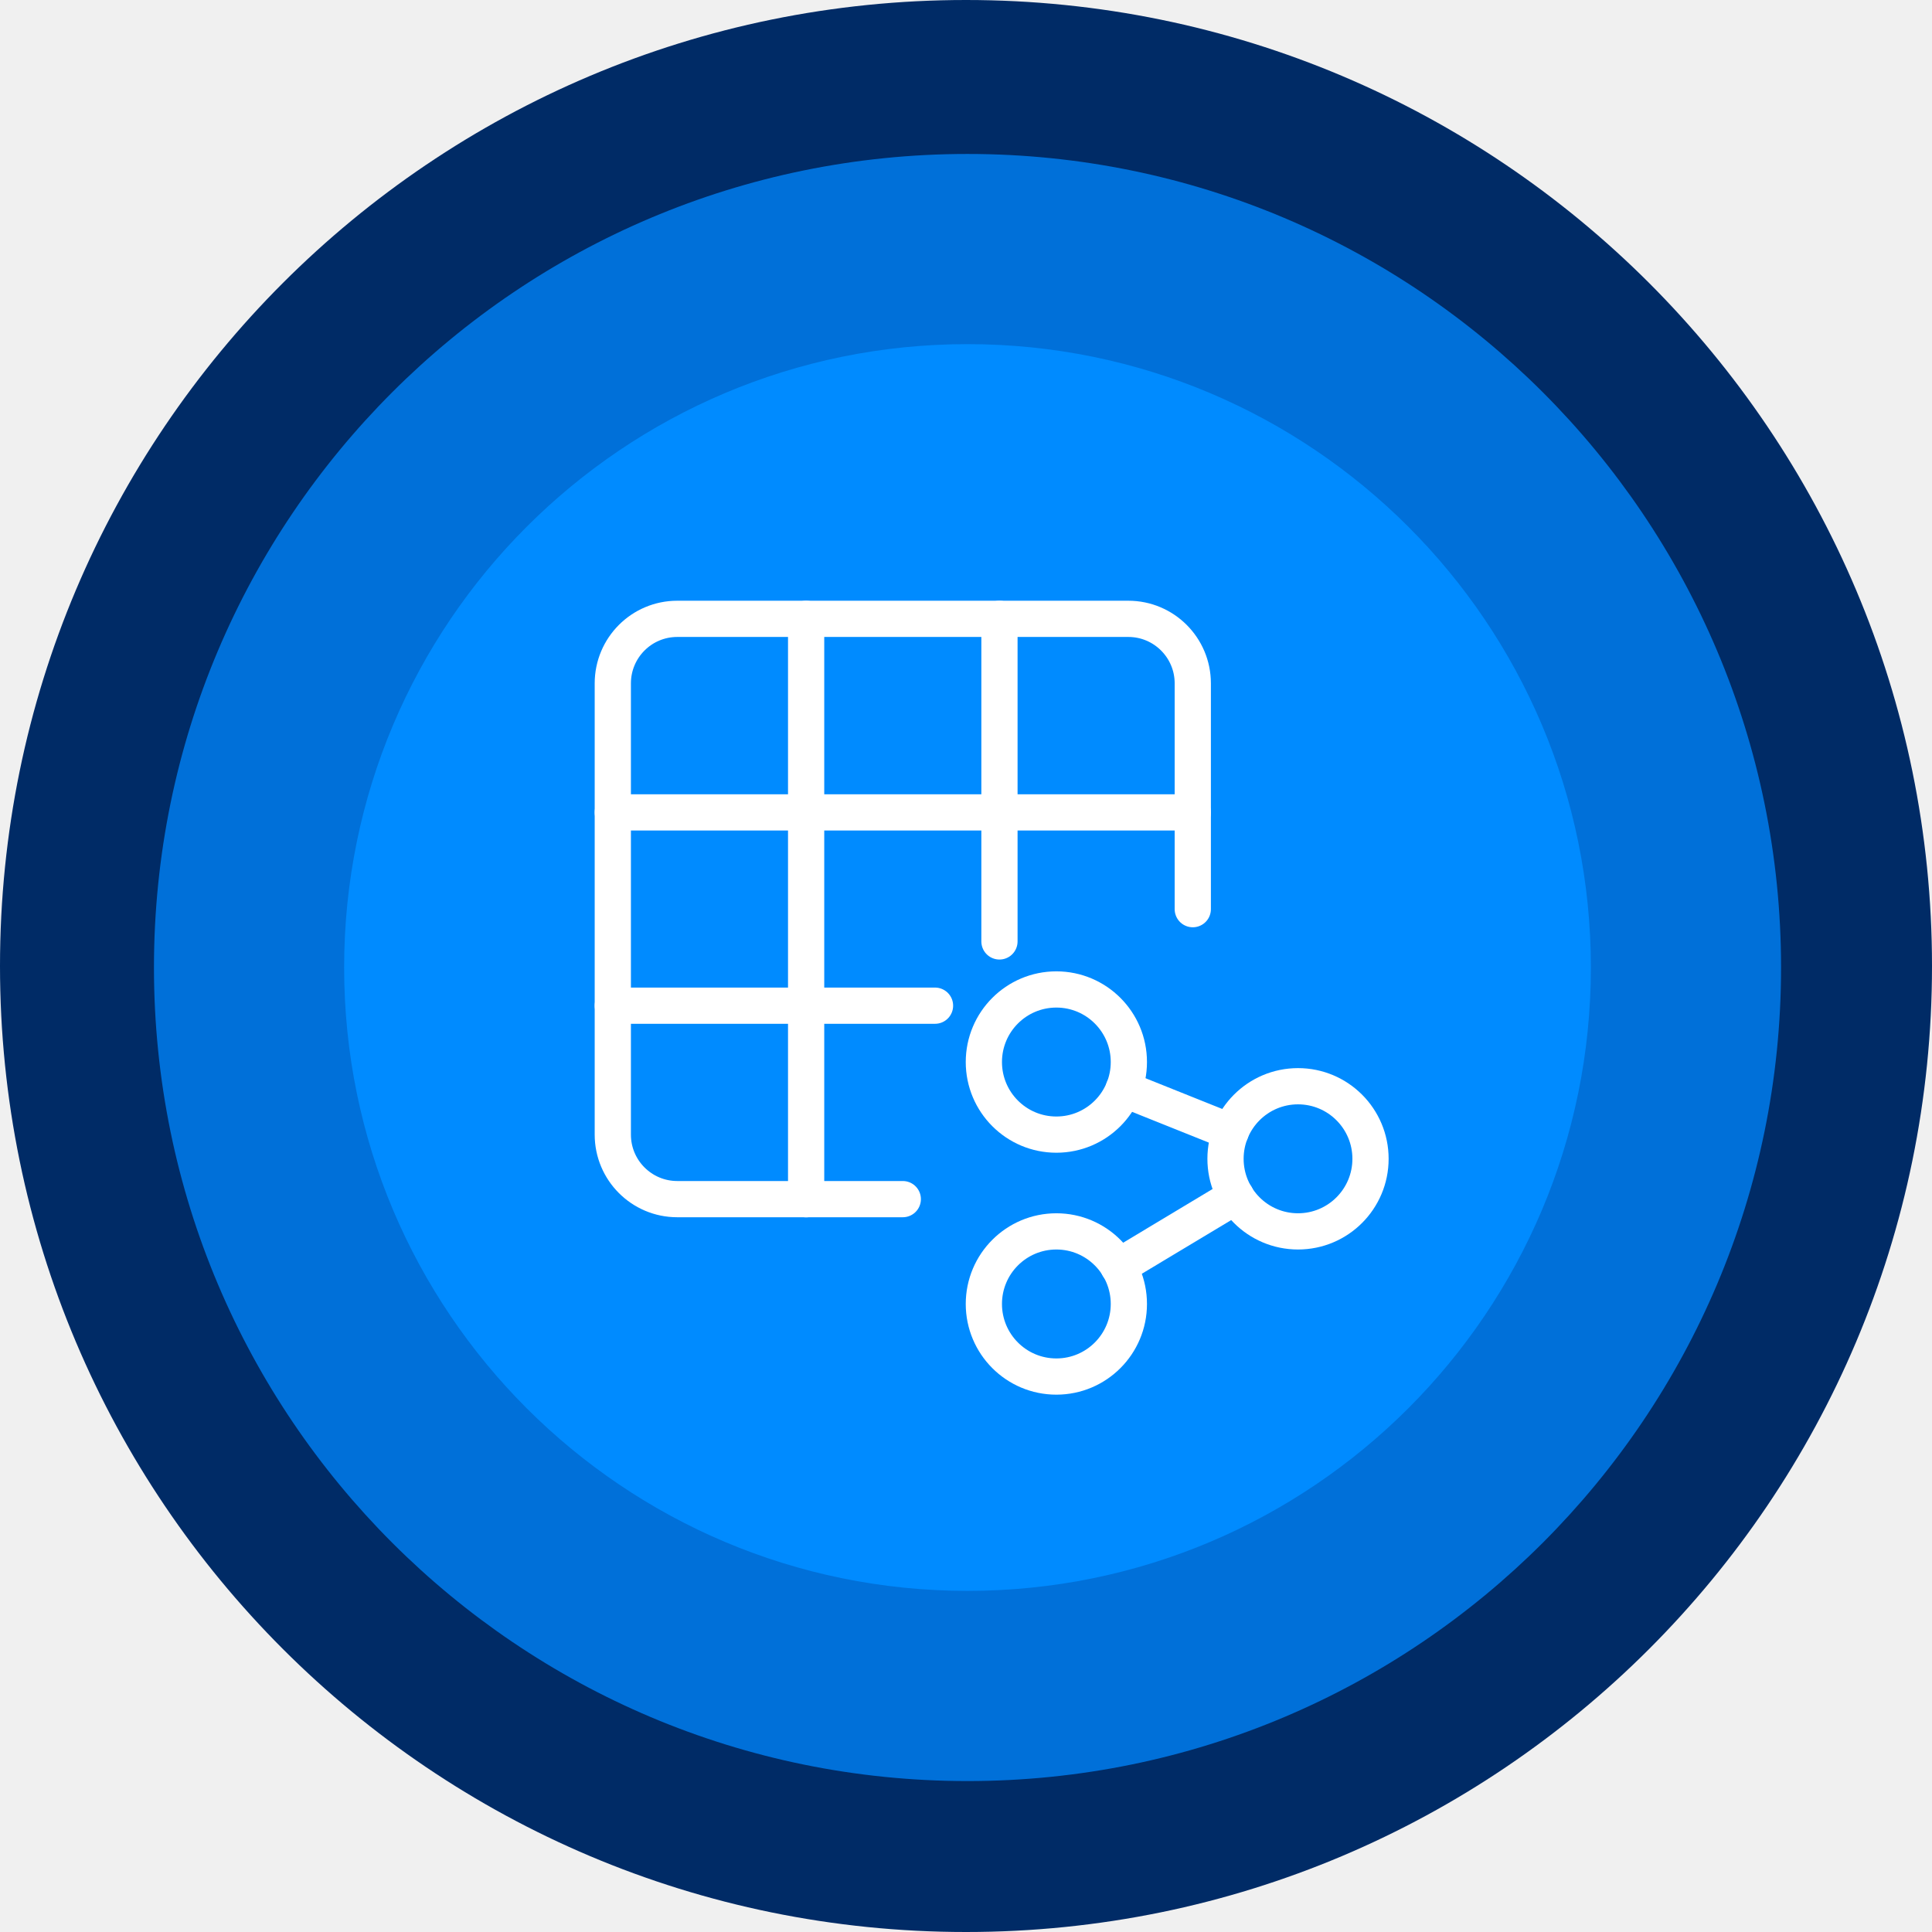
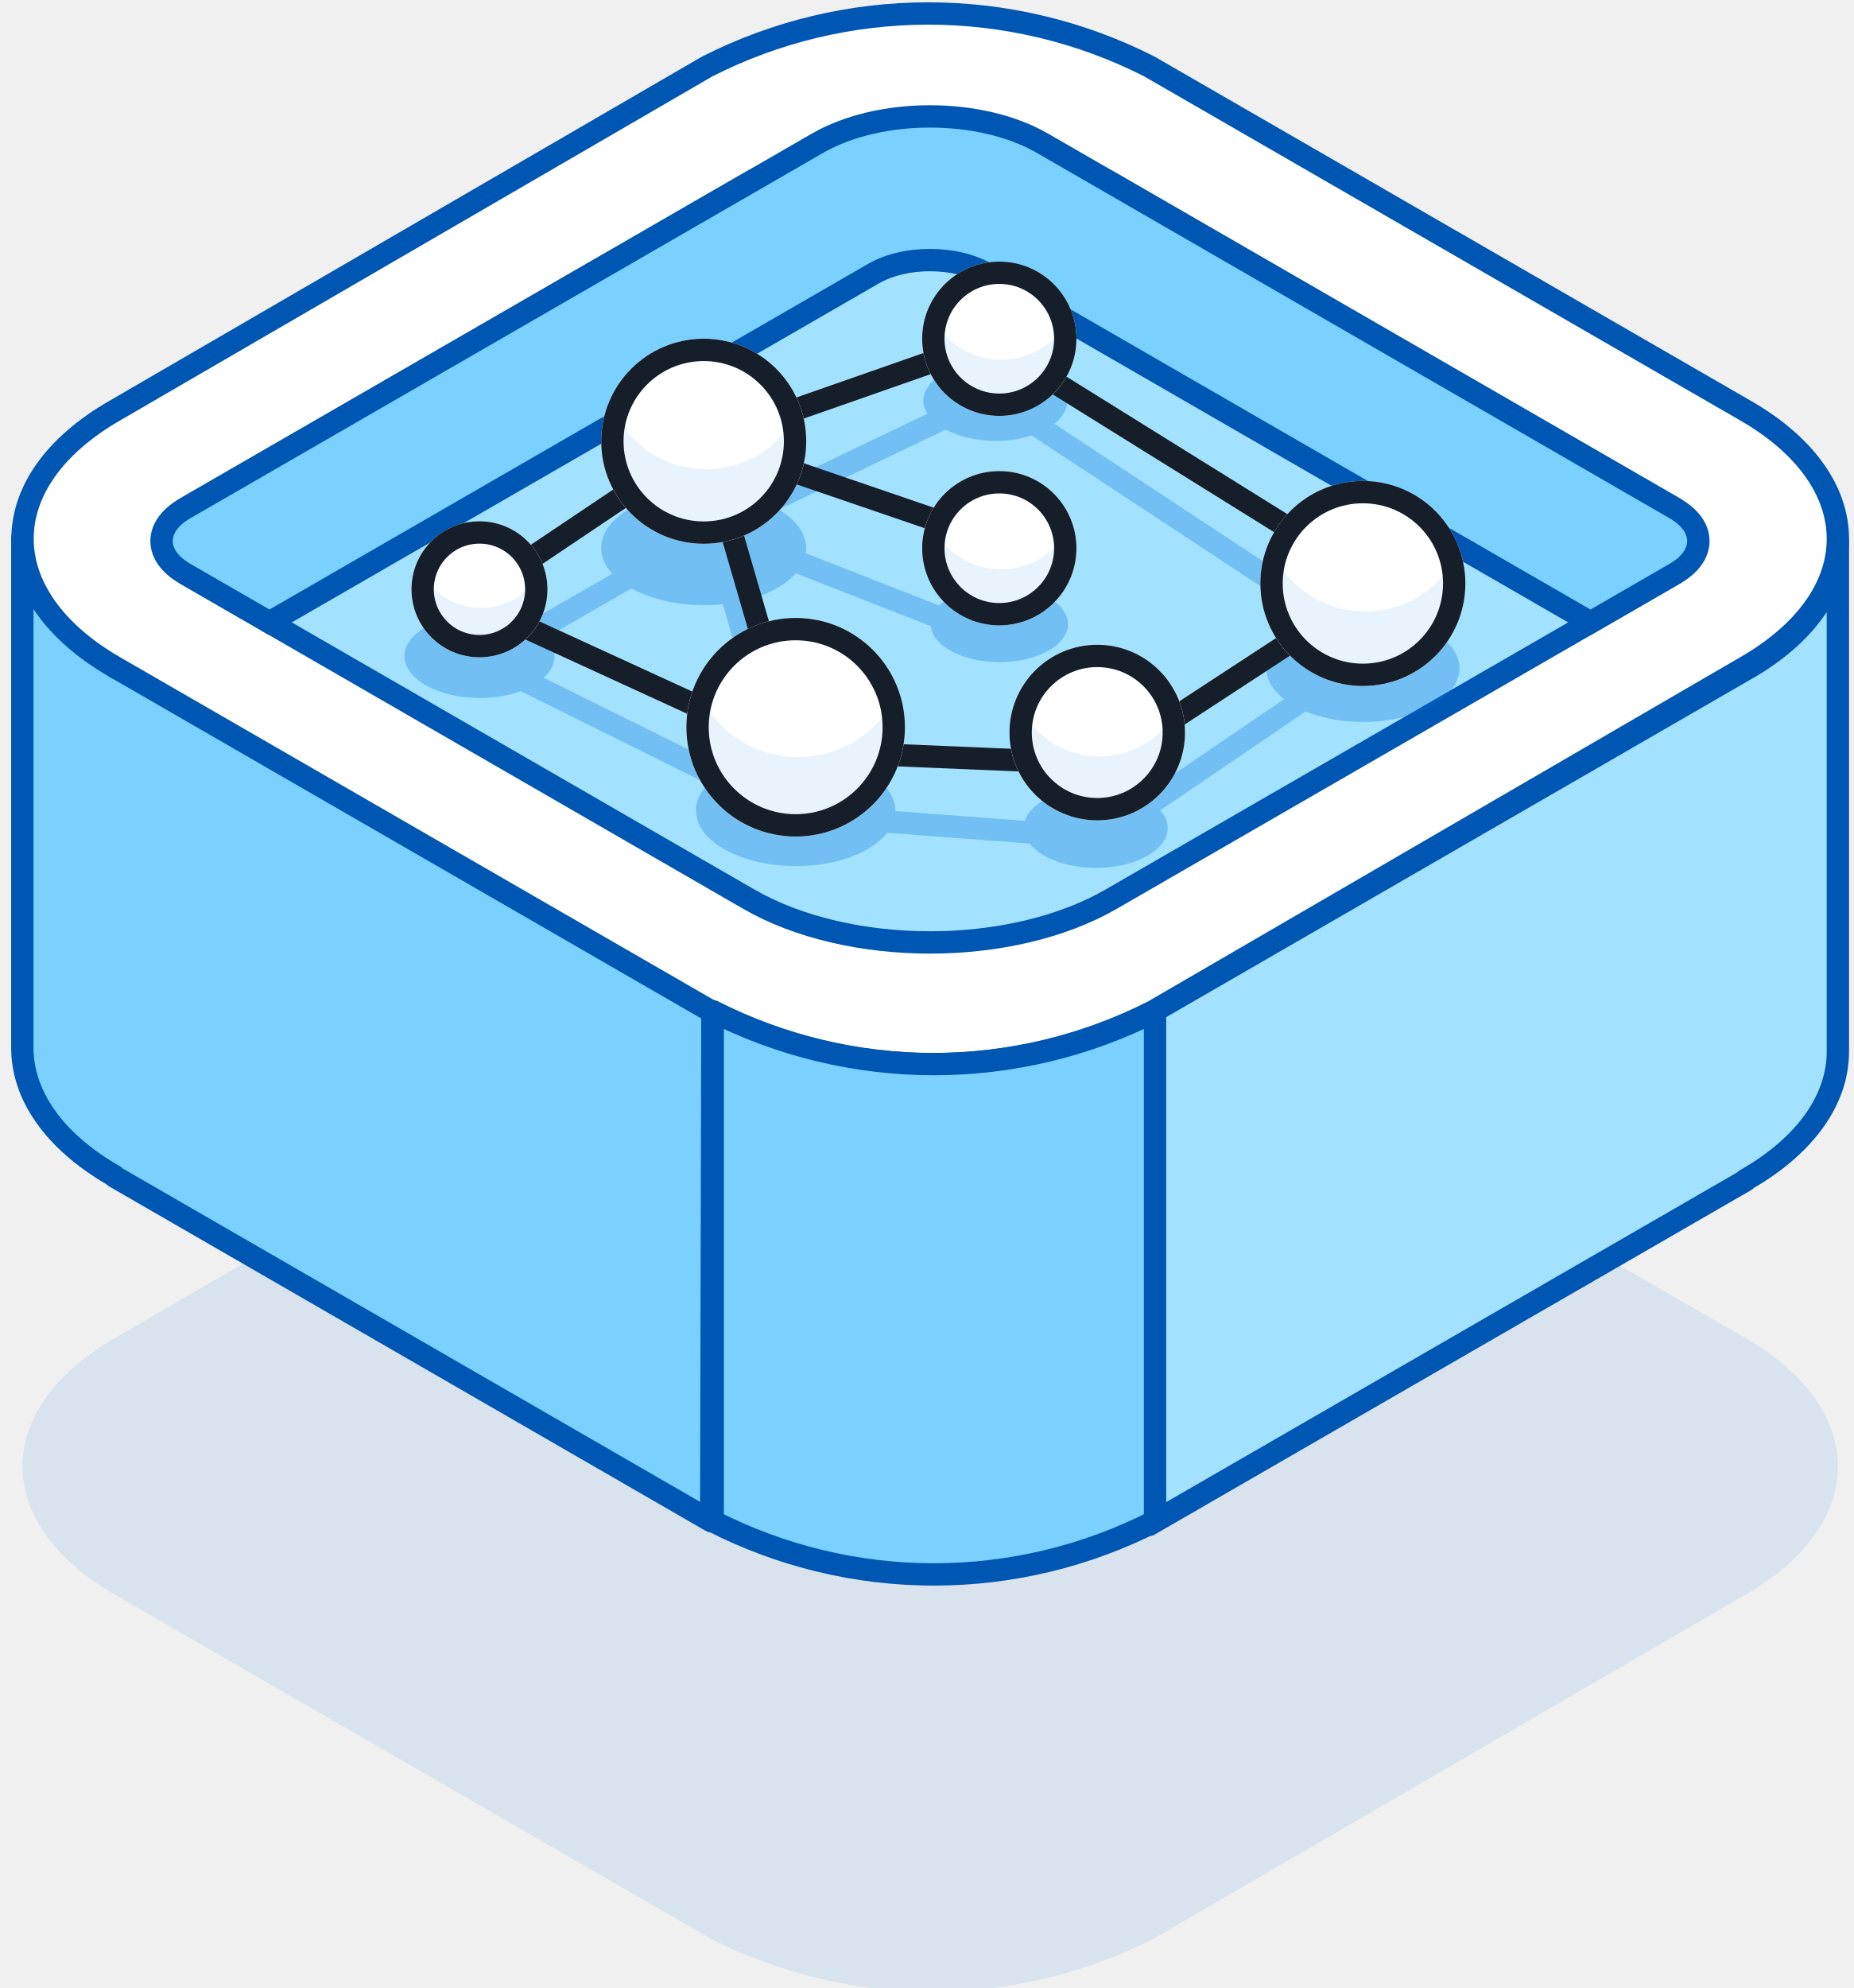
- <svg xmlns="http://www.w3.org/2000/svg" width="640px" height="640px" viewBox="0 0 640 640" version="1.1">
-   <g id="Page-1" stroke="none" stroke-width="1" fill="none" fill-rule="evenodd">
-     <g id="importing-data">
-       <circle id="lg" fill="#002B66" cx="320" cy="320" r="320" />
-       <circle id="md" fill="#0070D9" cx="320.5" cy="320.5" r="269.5" />
-       <circle id="sm" fill="#008BFF" cx="320.5" cy="320.5" r="206.5" />
-       <g id="layers-grid-subtract" transform="translate(203, 205)" stroke="#FFFFFF" stroke-linecap="round" stroke-linejoin="round" stroke-width="12">
-         <g id="graph" transform="translate(186.9585, 186.8849) rotate(-180) translate(-186.9585, -186.8849) translate(122.917, 122.7698)">
-           <ellipse id="Oval" cx="24.016" cy="72.13" rx="24.016" ry="24.043" />
-           <ellipse id="Oval" cx="104.067" cy="104.187" rx="24.016" ry="24.043" />
-           <ellipse id="Oval" cx="104.067" cy="24.043" rx="24.016" ry="24.043" />
-           <line x1="44.562" y1="59.787" x2="83.521" y2="36.385" id="Shape" />
-           <line x1="46.302" y1="81.052" x2="81.781" y2="95.264" id="Shape" />
-         </g>
-         <path d="M96.062,192.228 L21.347,192.228 C9.557,192.228 0,182.659 0,170.856 L0,21.372 C0,9.568 9.557,0 21.347,0 L170.777,0 C182.567,0 192.125,9.568 192.125,21.372 L192.125,96.173" id="Shape" />
-         <line x1="0" y1="64.115" x2="192.125" y2="64.115" id="Shape" />
-         <line x1="0" y1="128.145" x2="106.736" y2="128.145" id="Shape" />
-         <line x1="128.083" y1="0" x2="128.083" y2="106.859" id="Shape" />
-         <line x1="64.042" y1="0" x2="64.042" y2="192.26" id="Shape" />
-       </g>
-     </g>
-   </g>
+ <svg xmlns="http://www.w3.org/2000/svg" width="83" height="89" viewBox="0 0 83 89" fill="none">
+   <path opacity="0.1" d="M78.169 59.912C83.66 63.078 83.688 68.205 78.169 71.385L51.653 86.793C48.582 88.354 45.186 89.168 41.742 89.168C38.298 89.168 34.902 88.354 31.832 86.793L5.133 71.385C-0.344 68.219 -0.386 63.092 5.133 59.912L31.664 44.504C34.731 42.943 38.125 42.129 41.567 42.129C45.009 42.129 48.403 42.943 51.47 44.504L78.169 59.912Z" fill="#006FD6" />
+   <path fill-rule="evenodd" clip-rule="evenodd" d="M1 24.074V46.907C1 48.977 2.35 51.06 5.133 52.652L5.132 52.678L31.845 68.1L31.901 45.268L5.202 29.846L5.202 29.906V29.846C2.401 28.277 1 26.161 1 24.074Z" fill="#7AD1FF" />
+   <path d="M1.5 24.074C1.5 23.798 1.276 23.574 1 23.574C0.724 23.574 0.5 23.798 0.5 24.074H1.5ZM5.133 52.652L5.633 52.654C5.633 52.474 5.537 52.308 5.381 52.218L5.133 52.652ZM5.132 52.678L4.632 52.676C4.632 52.855 4.727 53.021 4.882 53.111L5.132 52.678ZM31.845 68.1L31.595 68.533C31.749 68.623 31.94 68.623 32.094 68.534C32.249 68.445 32.344 68.28 32.345 68.102L31.845 68.1ZM31.901 45.268L32.401 45.269C32.401 45.09 32.306 44.925 32.151 44.835L31.901 45.268ZM5.202 29.846L5.453 29.413C5.298 29.323 5.108 29.323 4.953 29.412C4.799 29.501 4.703 29.666 4.702 29.844L5.202 29.846ZM5.202 29.906H4.702C4.702 30.182 4.926 30.406 5.202 30.406C5.477 30.407 5.701 30.184 5.702 29.908L5.202 29.906ZM5.202 29.846H5.702C5.702 29.665 5.604 29.498 5.447 29.409L5.202 29.846ZM1.5 46.907V24.074H0.5V46.907H1.5ZM5.381 52.218C2.693 50.681 1.5 48.737 1.5 46.907H0.5C0.5 49.217 2.007 51.44 4.884 53.086L5.381 52.218ZM5.632 52.679L5.633 52.654L4.633 52.651L4.632 52.676L5.632 52.679ZM32.095 67.667L5.382 52.245L4.882 53.111L31.595 68.533L32.095 67.667ZM31.401 45.267L31.345 68.099L32.345 68.102L32.401 45.269L31.401 45.267ZM4.952 30.279L31.651 45.701L32.151 44.835L5.453 29.413L4.952 30.279ZM5.702 29.908L5.702 29.847L4.702 29.844L4.702 29.905L5.702 29.908ZM4.702 29.846V29.906H5.702V29.846H4.702ZM0.5 24.074C0.5 26.405 2.062 28.66 4.958 30.282L5.447 29.409C2.74 27.893 1.5 25.918 1.5 24.074H0.5Z" fill="#0056B3" />
+   <path fill-rule="evenodd" clip-rule="evenodd" d="M82.297 24.242V47.075C82.297 49.145 80.947 51.228 78.165 52.82L78.165 52.846L51.452 68.268L51.396 45.436L78.095 30.013L78.095 30.014C80.896 28.445 82.297 26.329 82.297 24.242Z" fill="#A3E2FF" />
+   <path d="M81.797 24.242C81.797 23.966 82.021 23.742 82.297 23.742C82.573 23.742 82.797 23.966 82.797 24.242H81.797ZM78.165 52.82L77.665 52.822C77.664 52.642 77.76 52.475 77.916 52.386L78.165 52.82ZM78.165 52.846L78.665 52.844C78.665 53.023 78.57 53.189 78.415 53.279L78.165 52.846ZM51.452 68.268L51.702 68.701C51.548 68.79 51.357 68.79 51.203 68.701C51.048 68.612 50.953 68.448 50.952 68.269L51.452 68.268ZM51.396 45.436L50.896 45.437C50.896 45.258 50.991 45.092 51.146 45.003L51.396 45.436ZM78.095 30.013L77.845 29.58C77.999 29.491 78.189 29.491 78.344 29.58C78.499 29.669 78.594 29.833 78.595 30.012L78.095 30.013ZM78.095 30.014L78.339 30.45C78.184 30.536 77.996 30.535 77.843 30.445C77.69 30.356 77.595 30.192 77.595 30.015L78.095 30.014ZM81.797 47.075V24.242H82.797V47.075H81.797ZM77.916 52.386C80.604 50.848 81.797 48.905 81.797 47.075H82.797C82.797 49.385 81.29 51.608 78.413 53.254L77.916 52.386ZM77.665 52.847L77.665 52.822L78.665 52.819L78.665 52.844L77.665 52.847ZM51.202 67.835L77.915 52.413L78.415 53.279L51.702 68.701L51.202 67.835ZM51.896 45.434L51.952 68.267L50.952 68.269L50.896 45.437L51.896 45.434ZM78.345 30.446L51.646 45.869L51.146 45.003L77.845 29.58L78.345 30.446ZM77.595 30.015L77.595 30.015L78.595 30.012L78.595 30.012L77.595 30.015ZM82.797 24.242C82.797 26.573 81.235 28.828 78.339 30.45L77.85 29.577C80.557 28.061 81.797 26.086 81.797 24.242H82.797Z" fill="#0056B3" />
+   <path d="M78.169 18.387C83.66 21.552 83.688 26.68 78.169 29.859L51.653 45.268C48.582 46.829 45.186 47.642 41.742 47.642C38.298 47.642 34.902 46.829 31.832 45.268L5.133 29.859C-0.344 26.694 -0.386 21.566 5.133 18.387L31.664 2.978C34.731 1.417 38.125 0.604 41.567 0.604C45.009 0.604 48.403 1.417 51.47 2.978L78.169 18.387Z" fill="white" stroke="#0056B3" stroke-linejoin="round" />
+   <path d="M51.721 45.268V68.1C48.655 69.667 45.261 70.485 41.817 70.485C38.374 70.485 34.98 69.667 31.914 68.1V45.268C34.983 46.826 38.376 47.638 41.817 47.638C45.259 47.638 48.652 46.826 51.721 45.268Z" fill="#7AD1FF" stroke="#0056B3" stroke-linejoin="round" />
+   <path d="M49.764 8.192C45.279 5.603 38.007 5.603 33.522 8.192L8.464 22.658C6.969 23.521 6.969 24.921 8.464 25.784L33.522 40.25C38.007 42.839 45.279 42.839 49.764 40.25L74.822 25.784C76.317 24.921 76.317 23.521 74.822 22.658L49.764 8.192Z" fill="#A3E2FF" stroke="#0056B3" />
+   <path fill-rule="evenodd" clip-rule="evenodd" d="M36.596 6.418C39.383 4.809 43.902 4.809 46.689 6.418L75.005 22.765C76.399 23.569 76.399 24.874 75.005 25.678L71.218 27.864L44.166 12.247C42.772 11.442 40.513 11.442 39.119 12.247L12.067 27.864L8.28 25.678C6.886 24.874 6.886 23.569 8.28 22.765L36.596 6.418Z" fill="#7AD1FF" />
+   <path d="M46.689 6.418L46.939 5.985V5.985L46.689 6.418ZM36.596 6.418L36.846 6.851L36.596 6.418ZM75.005 22.765L74.755 23.198L75.005 22.765ZM75.005 25.678L74.755 25.245V25.245L75.005 25.678ZM71.218 27.864L70.968 28.297L71.218 28.442L71.468 28.297L71.218 27.864ZM44.166 12.247L44.416 11.814L44.166 12.247ZM39.119 12.247L38.869 11.814L39.119 12.247ZM12.067 27.864L11.817 28.297L12.067 28.442L12.317 28.297L12.067 27.864ZM8.28 25.678L8.53 25.245H8.53L8.28 25.678ZM8.28 22.765L8.03 22.332H8.03L8.28 22.765ZM46.939 5.985C45.451 5.126 43.533 4.711 41.642 4.711C39.752 4.711 37.834 5.126 36.346 5.985L36.846 6.851C38.146 6.1 39.88 5.711 41.642 5.711C43.404 5.711 45.139 6.1 46.439 6.851L46.939 5.985ZM75.255 22.332L46.939 5.985L46.439 6.851L74.755 23.198L75.255 22.332ZM75.255 26.111C76.043 25.656 76.55 24.99 76.55 24.221C76.55 23.453 76.043 22.787 75.255 22.332L74.755 23.198C75.361 23.547 75.55 23.936 75.55 24.221C75.55 24.507 75.361 24.895 74.755 25.245L75.255 26.111ZM71.468 28.297L75.255 26.111L74.755 25.245L70.968 27.431L71.468 28.297ZM71.468 27.431L44.416 11.814L43.916 12.68L70.968 28.297L71.468 27.431ZM44.416 11.814C43.625 11.357 42.62 11.143 41.642 11.143C40.665 11.143 39.66 11.357 38.869 11.814L39.369 12.68C39.972 12.332 40.794 12.143 41.642 12.143C42.491 12.143 43.313 12.332 43.916 12.68L44.416 11.814ZM38.869 11.814L11.817 27.431L12.317 28.297L39.369 12.68L38.869 11.814ZM8.03 26.111L11.817 28.297L12.317 27.431L8.53 25.245L8.03 26.111ZM8.03 22.332C7.242 22.787 6.734 23.453 6.734 24.221C6.734 24.99 7.242 25.656 8.03 26.111L8.53 25.245C7.924 24.895 7.734 24.507 7.734 24.221C7.734 23.936 7.924 23.547 8.53 23.198L8.03 22.332ZM36.346 5.985L8.03 22.332L8.53 23.198L36.846 6.851L36.346 5.985Z" fill="#0056B3" />
+   <path opacity="0.3" fill-rule="evenodd" clip-rule="evenodd" d="M19.086 28.059C17.779 28.788 17.785 29.969 19.102 30.698C20.25 31.337 22.014 31.419 23.314 30.944L31.701 35.101C30.779 36.043 31.039 37.248 32.48 38.045C34.232 39.02 37.059 39.02 38.797 38.045C39.202 37.819 39.512 37.561 39.727 37.285L46.108 37.766C46.266 37.97 46.496 38.162 46.797 38.328C48.061 39.032 50.1 39.032 51.354 38.328C52.35 37.773 52.551 36.944 51.958 36.276L58.47 31.851C60.169 32.551 62.568 32.472 64.097 31.614C65.781 30.676 65.774 29.155 64.077 28.217C63.032 27.639 61.592 27.417 60.246 27.551L47.213 18.973C48.093 18.275 47.969 17.304 46.84 16.68C45.577 15.981 43.538 15.981 42.284 16.68C41.39 17.178 41.136 17.897 41.522 18.522L33.655 22.291C31.916 21.777 29.713 21.927 28.255 22.739C26.825 23.536 26.545 24.731 27.416 25.686L23.539 27.913C22.217 27.335 20.299 27.384 19.086 28.059ZM46.19 19.497C44.978 19.889 43.405 19.802 42.346 19.236L34.877 22.814C35.79 23.361 36.192 24.075 36.084 24.769L42.054 27.105C42.189 26.969 42.359 26.842 42.566 26.726C43.763 26.059 45.709 26.059 46.914 26.726C48.12 27.393 48.125 28.474 46.929 29.141C45.733 29.812 43.786 29.812 42.58 29.141C42.023 28.833 41.722 28.436 41.678 28.032L35.636 25.668C35.421 25.912 35.132 26.14 34.767 26.343C34.35 26.578 33.871 26.757 33.36 26.882L35.35 33.814C36.579 33.774 37.834 34.015 38.776 34.537C39.661 35.026 40.101 35.669 40.095 36.31L45.895 36.747C46.005 36.399 46.3 36.067 46.782 35.798C47.952 35.146 49.805 35.102 51.075 35.667L57.5 31.301C56.299 30.363 56.452 29.056 57.959 28.217C58.233 28.064 58.535 27.936 58.856 27.833L46.19 19.497ZM24.352 30.342C24.949 29.791 24.986 29.105 24.463 28.536L28.279 26.344C29.394 26.965 30.934 27.201 32.369 27.052L34.338 33.913C33.721 34.015 33.136 34.193 32.631 34.446L24.352 30.342Z" fill="#006FD6" />
+   <path d="M35.593 33.617L49.441 34.196L61.741 26.153L44.3 15.301L31.573 19.755M35.593 33.617L20.938 26.893L31.573 19.755M35.593 33.617L31.573 19.755M31.573 19.755L44.908 24.317" stroke="#151E29" />
+   <circle cx="3.454" cy="3.454" r="3.454" transform="matrix(-1 -8.9407e-08 -8.9407e-08 1 48.2012 21.0898)" fill="white" />
+   <path opacity="0.5" fill-rule="evenodd" clip-rule="evenodd" d="M41.571 23.184C42.045 24.526 43.325 25.487 44.829 25.487C46.254 25.487 47.477 24.625 48.005 23.393C48.132 23.753 48.201 24.14 48.201 24.544C48.201 26.451 46.655 27.998 44.747 27.998C42.84 27.998 41.293 26.451 41.293 24.544C41.293 24.061 41.392 23.601 41.571 23.184Z" fill="#D4E7F8" />
+   <circle cx="3.454" cy="3.454" r="2.954" transform="matrix(-1 -8.9407e-08 -8.9407e-08 1 48.2012 21.0898)" stroke="#151E29" />
+   <circle cx="3.454" cy="3.454" r="3.454" transform="matrix(-1 -8.9407e-08 -8.9407e-08 1 48.2012 11.7109)" fill="white" />
+   <path opacity="0.5" fill-rule="evenodd" clip-rule="evenodd" d="M41.571 13.805C42.045 15.147 43.325 16.108 44.829 16.108C46.254 16.108 47.477 15.246 48.005 14.014C48.132 14.374 48.201 14.761 48.201 15.165C48.201 17.072 46.655 18.619 44.747 18.619C42.84 18.619 41.293 17.072 41.293 15.165C41.293 14.682 41.392 14.222 41.571 13.805Z" fill="#D4E7F8" />
+   <circle cx="3.454" cy="3.454" r="2.954" transform="matrix(-1 -8.9407e-08 -8.9407e-08 1 48.2012 11.7109)" stroke="#151E29" />
+   <circle cx="4.893" cy="4.893" r="4.893" transform="matrix(-1 -8.9407e-08 -8.9407e-08 1 40.5215 27.6641)" fill="white" />
+   <path opacity="0.5" fill-rule="evenodd" clip-rule="evenodd" d="M31.13 30.631C31.801 32.532 33.614 33.894 35.745 33.894C37.763 33.894 39.495 32.672 40.244 30.928C40.424 31.438 40.522 31.986 40.522 32.558C40.522 35.26 38.331 37.451 35.629 37.451C32.926 37.451 30.736 35.26 30.736 32.558C30.736 31.874 30.876 31.222 31.13 30.631Z" fill="#D4E7F8" />
+   <circle cx="4.893" cy="4.893" r="4.393" transform="matrix(-1 -8.9407e-08 -8.9407e-08 1 40.5215 27.6641)" stroke="#151E29" />
+   <circle cx="3.044" cy="3.044" r="3.044" transform="matrix(-1 -8.9407e-08 -8.9407e-08 1 24.5137 23.3379)" fill="white" />
+   <path opacity="0.5" fill-rule="evenodd" clip-rule="evenodd" d="M18.67 25.184C19.088 26.366 20.216 27.214 21.542 27.214C22.797 27.214 23.875 26.454 24.341 25.369C24.453 25.686 24.514 26.027 24.514 26.383C24.514 28.064 23.151 29.427 21.469 29.427C19.788 29.427 18.425 28.064 18.425 26.383C18.425 25.957 18.512 25.552 18.67 25.184Z" fill="#D4E7F8" />
+   <circle cx="3.044" cy="3.044" r="2.544" transform="matrix(-1 -8.9407e-08 -8.9407e-08 1 24.5137 23.3379)" stroke="#151E29" />
+   <circle cx="3.93" cy="3.93" r="3.93" transform="matrix(-1 -8.9407e-08 -8.9407e-08 1 53.0625 28.8652)" fill="white" />
+   <path opacity="0.5" fill-rule="evenodd" clip-rule="evenodd" d="M45.518 31.248C46.058 32.775 47.514 33.869 49.225 33.869C50.846 33.869 52.238 32.888 52.839 31.487C52.984 31.896 53.062 32.337 53.062 32.796C53.062 34.967 51.303 36.726 49.132 36.726C46.961 36.726 45.202 34.967 45.202 32.796C45.202 32.246 45.315 31.723 45.518 31.248Z" fill="#D4E7F8" />
+   <circle cx="3.93" cy="3.93" r="3.43" transform="matrix(-1 -8.9407e-08 -8.9407e-08 1 53.0625 28.8652)" stroke="#151E29" />
+   <circle cx="4.59" cy="4.59" r="4.59" transform="matrix(-1 -8.9407e-08 -8.9407e-08 1 36.1016 15.1641)" fill="white" />
+   <path opacity="0.5" fill-rule="evenodd" clip-rule="evenodd" d="M27.291 17.945C27.921 19.729 29.622 21.007 31.621 21.007C33.514 21.007 35.139 19.861 35.841 18.225C36.01 18.703 36.102 19.217 36.102 19.753C36.102 22.288 34.047 24.343 31.512 24.343C28.977 24.343 26.922 22.288 26.922 19.753C26.922 19.111 27.053 18.5 27.291 17.945Z" fill="#D4E7F8" />
+   <circle cx="4.59" cy="4.59" r="4.09" transform="matrix(-1 -8.9407e-08 -8.9407e-08 1 36.1016 15.1641)" stroke="#151E29" />
+   <circle cx="4.59" cy="4.59" r="4.59" transform="matrix(-1 -8.9407e-08 -8.9407e-08 1 65.6172 21.5312)" fill="white" />
+   <path opacity="0.5" fill-rule="evenodd" clip-rule="evenodd" d="M56.807 24.314C57.437 26.098 59.137 27.376 61.136 27.376C63.029 27.376 64.655 26.23 65.356 24.593C65.525 25.072 65.617 25.586 65.617 26.122C65.617 28.657 63.562 30.712 61.027 30.712C58.492 30.712 56.437 28.657 56.437 26.122C56.437 25.48 56.569 24.869 56.807 24.314Z" fill="#D4E7F8" />
+   <circle cx="4.59" cy="4.59" r="4.09" transform="matrix(-1 -8.9407e-08 -8.9407e-08 1 65.6172 21.5312)" stroke="#151E29" />
</svg>
